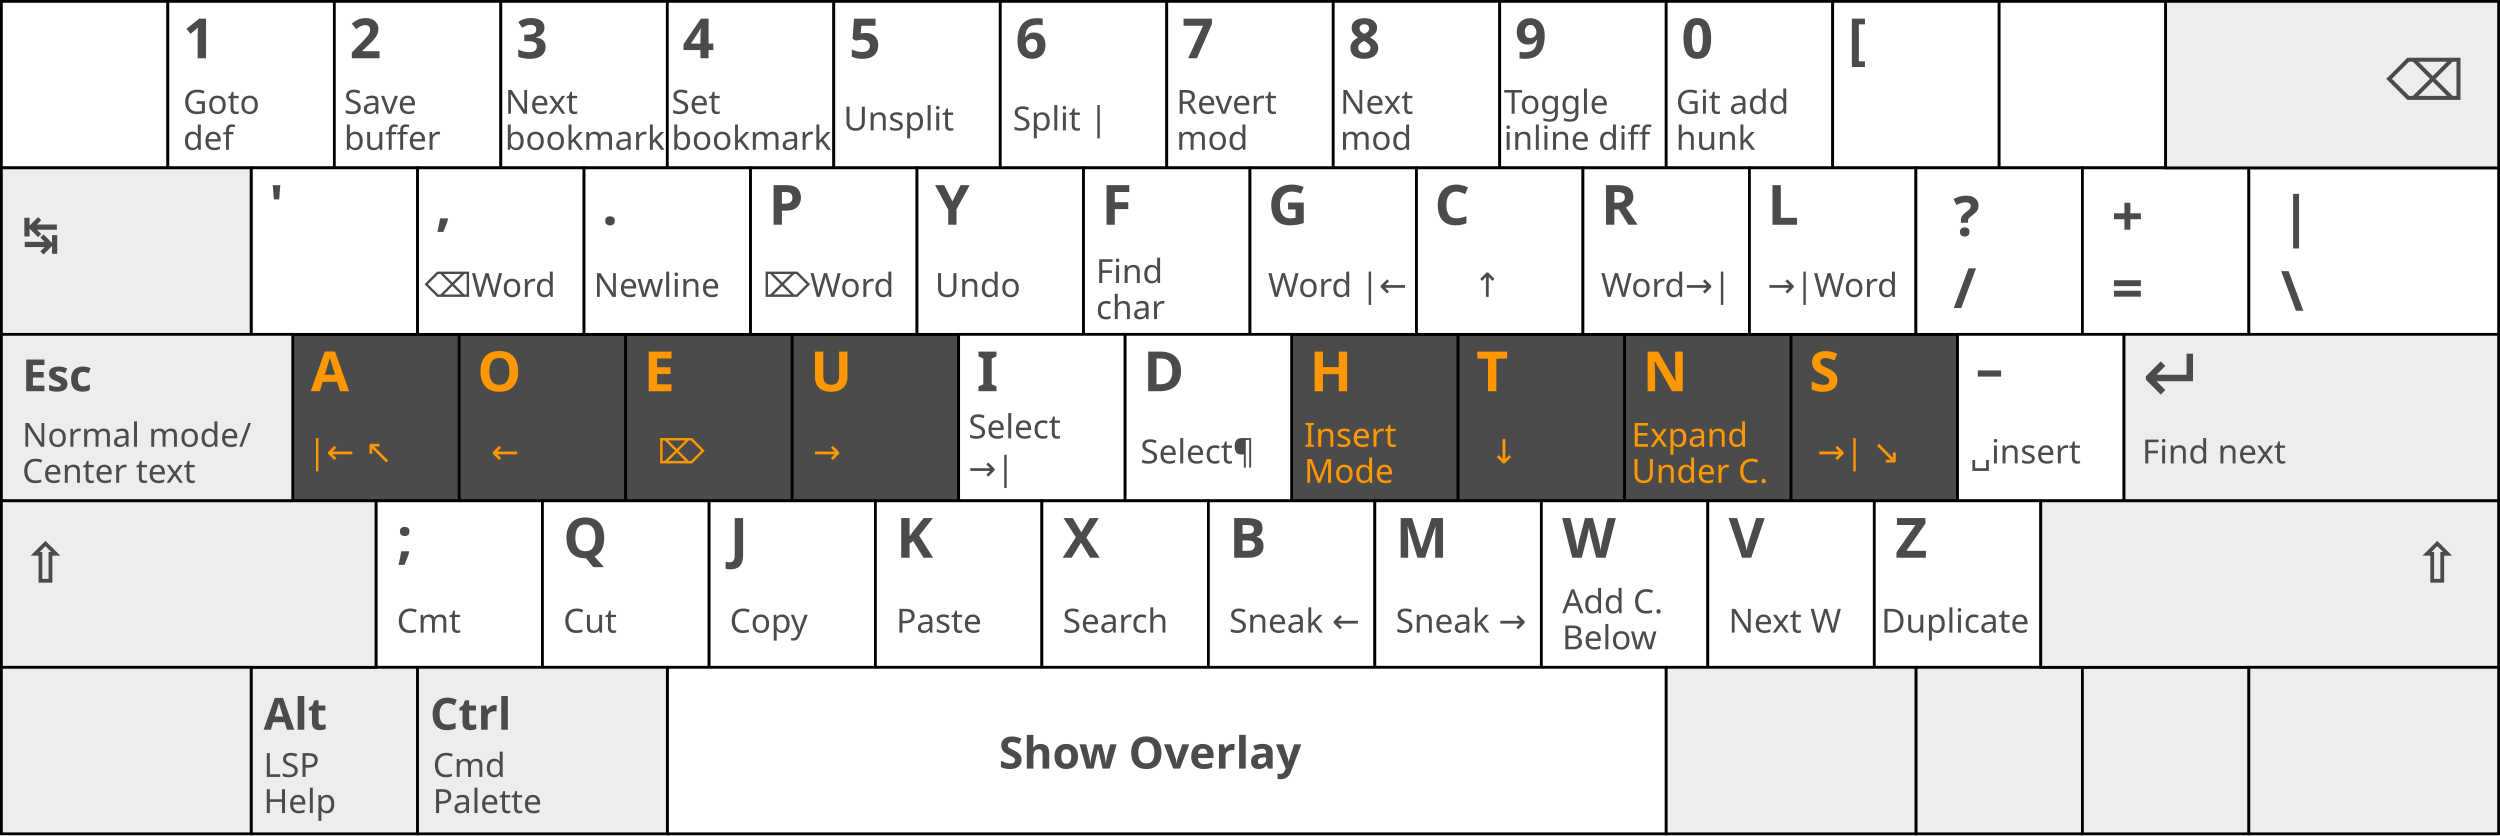
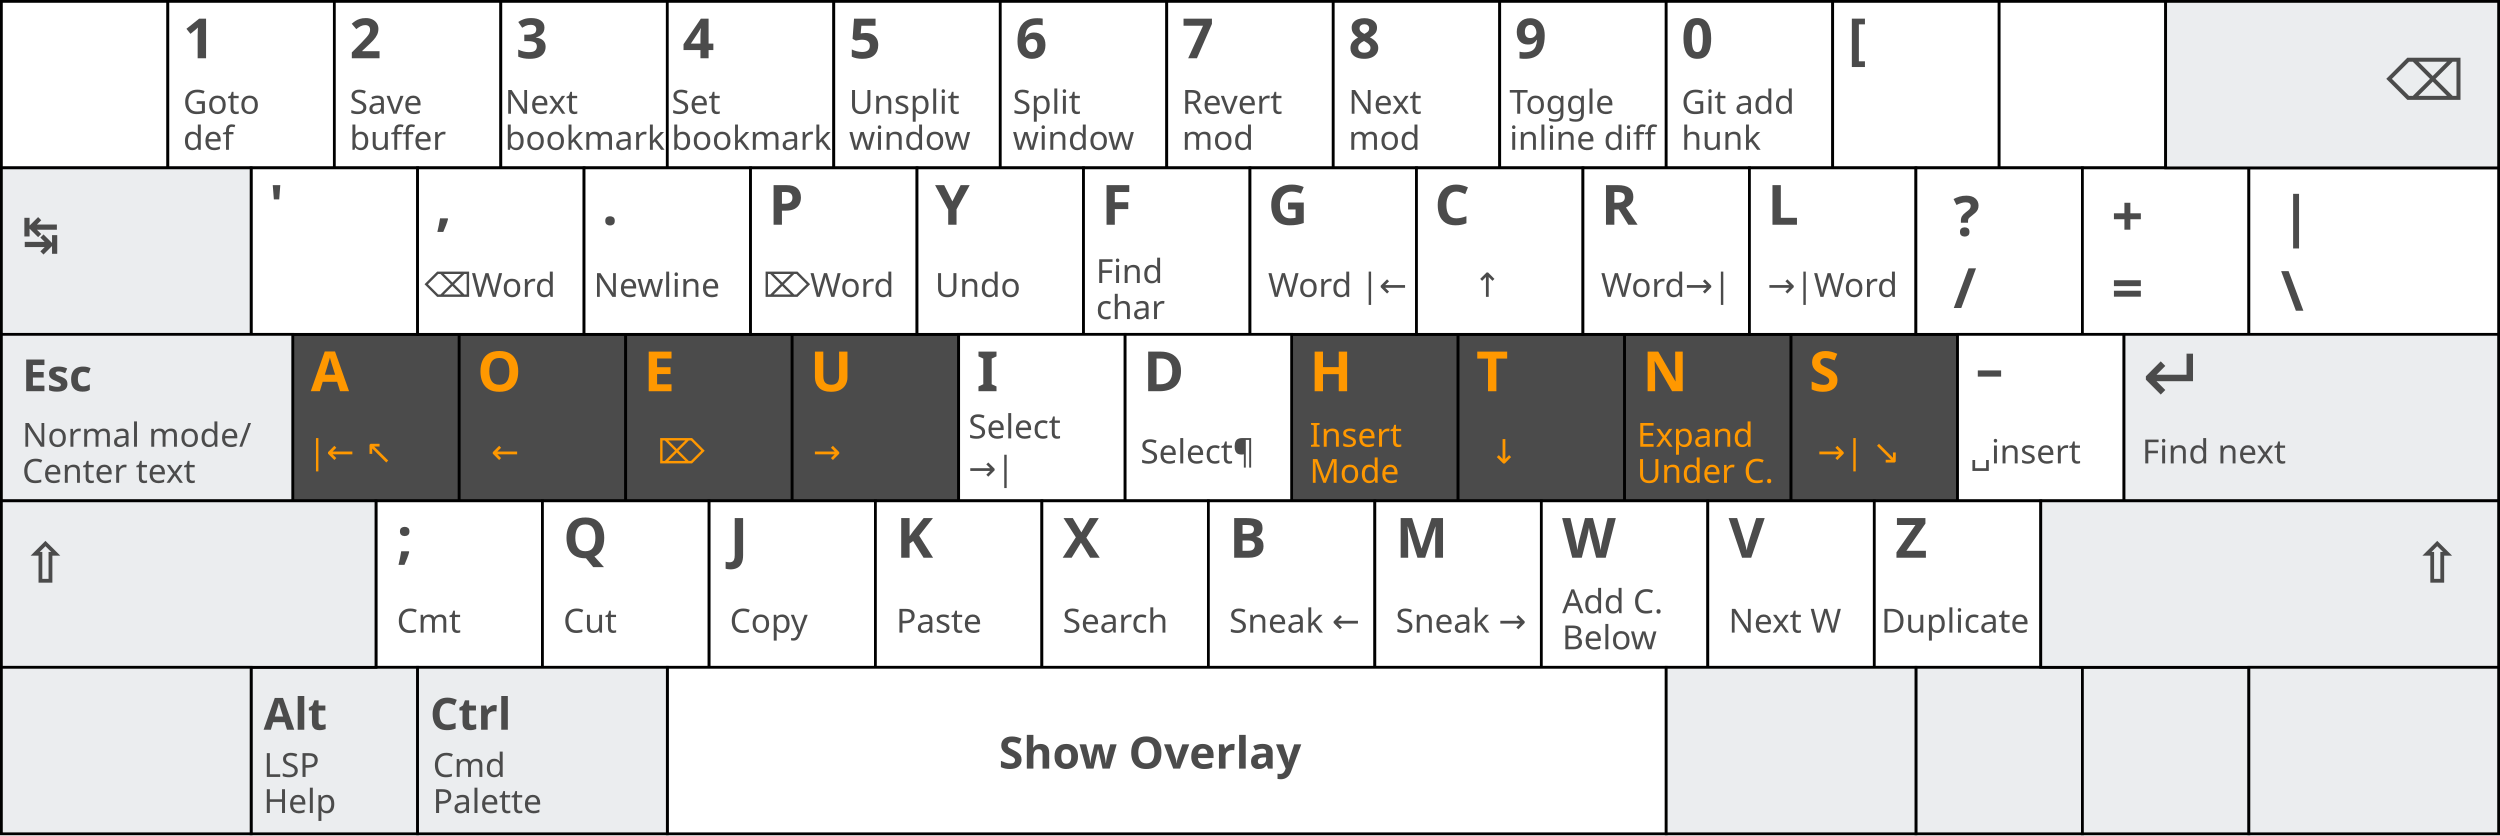
<svg xmlns="http://www.w3.org/2000/svg" height="301" width="901" version="1.0" style="font-family:sans-serif;font-weight:normal;font-size:12px;fill:#4B4B4B">
  <g style="stroke:#000000;stroke-width:1">
    <path d="m 105.5,120.5 60,0 0,60 -60,0 0,-60 z" />
    <path d="m 165.5,120.5 60,0 0,60 -60,0 0,-60 z" />
    <path d="m 225.5,120.5 60,0 0,60 -60,0 0,-60 z" />
    <path d="m 285.5,120.5 60,0 0,60 -60,0 0,-60 z" />
    <path d="m 465.5,120.5 60,0 0,60 -60,0 0,-60 z" />
    <path d="m 525.5,120.5 60,0 0,60 -60,0 0,-60 z" />
    <path d="m 585.5,120.5 60,0 0,60 -60,0 0,-60 z" />
    <path d="m 645.5,120.5 60,0 0,60 -60,0 0,-60 z" />
    <g style="fill:#ffffff">
      <path d="m 0.5,0.5 60,0 0,60 -60,0 0,-60 z" />
      <path d="m 60.5,0.5 60,0 0,60 -60,0 0,-60 z" />
      <path d="m 120.5,0.5 60,0 0,60 -60,0 0,-60 z" />
      <path d="m 180.5,0.5 60,0 0,60 -60,0 0,-60 z" />
      <path d="m 240.5,0.5 60,0 0,60 -60,0 0,-60 z" />
      <path d="m 300.5,0.5 60,0 0,60 -60,0 0,-60 z" />
      <path d="m 360.5,0.5 60,0 0,60 -60,0 0,-60 z" />
      <path d="m 420.5,0.5 60,0 0,60 -60,0 0,-60 z" />
      <path d="m 480.5,0.5 60,0 0,60 -60,0 0,-60 z" />
      <path d="m 540.5,0.5 60,0 0,60 -60,0 0,-60 z" />
      <path d="m 600.5,0.5 60,0 0,60 -60,0 0,-60 z" />
      <path d="m 660.5,0.5 60,0 0,60 -60,0 0,-60 z" />
      <path d="m 720.5,0.5 60,0 0,60 -60,0 0,-60 z" />
      <path d="m 90.5,60.5 60,0 0,60 -60,0 0,-60 z" />
      <path d="m 150.5,60.5 60,0 0,60 -60,0 0,-60 z" />
      <path d="m 210.5,60.5 60,0 0,60 -60,0 0,-60 z" />
      <path d="m 270.5,60.5 60,0 0,60 -60,0 0,-60 z" />
      <path d="m 330.5,60.5 60,0 0,60 -60,0 0,-60 z" />
      <path d="m 390.5,60.5 60,0 0,60 -60,0 0,-60 z" />
      <path d="m 450.5,60.5 60,0 0,60 -60,0 0,-60 z" />
      <path d="m 510.5,60.5 60,0 0,60 -60,0 0,-60 z" />
      <path d="m 570.5,60.5 60,0 0,60 -60,0 0,-60 z" />
      <path d="m 630.5,60.5 60,0 0,60 -60,0 0,-60 z" />
      <path d="m 690.5,60.5 60,0 0,60 -60,0 0,-60 z" />
      <path d="m 750.5,60.5 60,0 0,60 -60,0 0,-60 z" />
      <path d="m 810.5,60.5 90,0 0,60 -90,0 0,-60 z" />
      <path d="m 345.5,120.5 60,0 0,60 -60,0 0,-60 z" />
      <path d="m 405.5,120.5 60,0 0,60 -60,0 0,-60 z" />
      <path d="m 705.5,120.5 60,0 0,60 -60,0 0,-60 z" />
      <path d="m 135.5,180.5 60,0 0,60 -60,0 0,-60 z" />
      <path d="m 255.5,180.5 60,0 0,60 -60,0 0,-60 z" />
      <path d="m 195.5,180.5 60,0 0,60 -60,0 0,-60 z" />
      <path d="m 315.5,180.5 60,0 0,60 -60,0 0,-60 z" />
      <path d="m 375.5,180.5 60,0 0,60 -60,0 0,-60 z" />
      <path d="m 435.5,180.5 60,0 0,60 -60,0 0,-60 z" />
      <path d="m 495.5,180.5 60,0 0,60 -60,0 0,-60 z" />
      <path d="m 555.5,180.5 60,0 0,60 -60,0 0,-60 z" />
      <path d="m 615.5,180.5 60,0 0,60 -60,0 0,-60 z" />
      <path d="m 675.5,180.5 60,0 0,60 -60,0 0,-60 z" />
      <path d="m 240.5,240.5 360,0 0,60 -360,0 0,-60 z" />
    </g>
    <g style="fill:#EBEDEF">
      <path d="m 90.5,240.5 60,0 0,60 -60,0 0,-60 z" />
      <path d="m 690.5,240.5 60,0 0,60 -60,0 0,-60 z" />
      <path d="m 750.5,240.5 60,0 0,60 -60,0 0,-60 z" />
      <path d="m 780.5,0.5 120,0 0,60 -120,0 0,-60 z" />
      <path d="m 0.5,60.5 90,0 0,60 -90,0 0,-60 z" />
      <path d="m 0.5,120.5 105,0 0,60 -105,0 0,-60 z" />
      <path d="m 765.5,120.5 135,0 0,60 -135,0 0,-60 z" />
      <path d="m 0.5,180.5 135,0 0,60 -135,0 0,-60 z" />
      <path d="m 735.5,180.5 165,0 0,60 -165,0 0,-60 z" />
      <path d="m 0.5,240.5 90,0 0,60 -90,0 0,-60 z" />
      <path d="m 810.5,240.5 90,0 0,60 -90,0 0,-60 z" />
      <path d="m 150.5,240.5 90,0 0,60 -90,0 0,-60 z" />
      <path d="m 600.5,240.5 90,0 0,60 -90,0 0,-60 z" />
    </g>
  </g>
  <g style="fill:#FF9800">
    <text>
      <tspan x="111" y="167">|← ↖︎</tspan>
      <tspan x="177" y="167">←</tspan>
      <tspan x="537" y="167">↓</tspan>
-       <tspan x="588" y="161">Expand</tspan>
-       <tspan x="588" y="174">Under C.</tspan>
-       <tspan x="470" y="161">Insert</tspan>
-       <tspan x="470" y="174">Mode</tspan>
+       <tspan x="590" y="161">Expand</tspan>
+       <tspan x="590" y="174">Under C.</tspan>
+       <tspan x="472" y="161">Insert</tspan>
+       <tspan x="472" y="174">Mode</tspan>
      <tspan x="655" y="167">→| ↘︎</tspan>
      <tspan x="237" y="167">⌦</tspan>
      <tspan x="293" y="167">→</tspan>
    </text>
    <text style="font-weight:bold;font-size:20px">
      <tspan x="112" y="141">A</tspan>
      <tspan x="172" y="141">O</tspan>
      <tspan x="232" y="141">E</tspan>
      <tspan x="292" y="141">U</tspan>
      <tspan x="472" y="141">H</tspan>
      <tspan x="532" y="141">T</tspan>
      <tspan x="592" y="141">N</tspan>
      <tspan x="652" y="141">S</tspan>
    </text>
  </g>
  <text>
    <tspan x="143" y="228">Cmt</tspan>
    <tspan x="153" y="107">⌫Word</tspan>
    <tspan x="66" y="41">Goto</tspan>
    <tspan x="66" y="54">def</tspan>
-     <tspan x="124" y="41">Save</tspan>
-     <tspan x="124" y="54">buffer</tspan>
+     <tspan x="126" y="41">Save</tspan>
+     <tspan x="126" y="54">buffer</tspan>
    <tspan x="182" y="41">Next</tspan>
    <tspan x="182" y="54">bookmark</tspan>
    <tspan x="203" y="228">Cut</tspan>
    <tspan x="214" y="107">Newline</tspan>
    <tspan x="242" y="41">Set</tspan>
    <tspan x="242" y="54">bookmark</tspan>
    <tspan x="263" y="228">Copy</tspan>
    <tspan x="275" y="107">⌦Word</tspan>
-     <tspan x="304" y="47">Unsplit</tspan>
+     <tspan x="306" y="41">Unsplit</tspan>
+     <tspan x="306" y="54">window</tspan>
    <tspan x="323" y="228">Paste</tspan>
    <tspan x="337" y="107">Undo</tspan>
    <tspan x="349" y="158">Select</tspan>
    <tspan x="349" y="173">→|</tspan>
-     <tspan x="365" y="47">Split |</tspan>
+     <tspan x="365" y="41">Split</tspan>
+     <tspan x="365" y="54">window</tspan>
    <tspan x="383" y="228">Search</tspan>
    <tspan x="395" y="102">Find</tspan>
    <tspan x="395" y="115">char</tspan>
    <tspan x="411" y="167">Select¶</tspan>
-     <tspan x="424" y="41">Revert</tspan>
-     <tspan x="424" y="54">mod</tspan>
+     <tspan x="426" y="41">Revert</tspan>
+     <tspan x="426" y="54">mod</tspan>
    <tspan x="443" y="228">Sneak ←</tspan>
    <tspan x="457" y="107">Word |←</tspan>
-     <tspan x="483" y="41">Next</tspan>
-     <tspan x="483" y="54">mod</tspan>
+     <tspan x="486" y="41">Next</tspan>
+     <tspan x="486" y="54">mod</tspan>
    <tspan x="503" y="228">Sneak →</tspan>
    <tspan x="531" y="107">↑</tspan>
-     <tspan x="542" y="41">Toggle</tspan>
-     <tspan x="542" y="54">inline diff</tspan>
+     <tspan x="544" y="41">Toggle</tspan>
+     <tspan x="544" y="54">inline diff</tspan>
    <tspan x="563" y="221">Add C.</tspan>
    <tspan x="563" y="234">Below</tspan>
    <tspan x="577" y="107">Word→|</tspan>
    <tspan x="637" y="107">→|Word</tspan>
-     <tspan x="604" y="41">Git add</tspan>
-     <tspan x="604" y="54">hunk</tspan>
+     <tspan x="606" y="41">Git add</tspan>
+     <tspan x="606" y="54">hunk</tspan>
    <tspan x="623" y="228">Next W</tspan>
    <tspan x="710" y="167">␣insert</tspan>
    <tspan x="678" y="228">Duplicate</tspan>
    <tspan x="772" y="167">Find next</tspan>
    <tspan x="95" y="280">LSP</tspan>
    <tspan x="95" y="293">Help</tspan>
    <tspan x="156" y="280">Cmd</tspan>
    <tspan x="156" y="293">Palette</tspan>
    <tspan x="8" y="161">Normal mode/</tspan>
    <tspan x="8" y="174">Center text</tspan>
  </text>
  <text style="font-size:20px">
    <tspan x="860" y="36">⌫</tspan>
  </text>
  <text style="font-size:28px">
    <tspan x="772" y="145">↵</tspan>
  </text>
  <text style="font-weight:bold;font-size:16px">
    <tspan x="780" y="166" />
    <tspan x="8" y="141">Esc</tspan>
    <tspan x="8" y="90">↹</tspan>
    <tspan x="155" y="263">Ctrl</tspan>
    <tspan x="95" y="263">Alt</tspan>
    <tspan x="360" y="277">Show Overlay</tspan>
  </text>
  <text style="font-weight:bold;font-size:20px">
    <tspan x="8" y="210">⇧</tspan>
    <tspan x="66" y="21">1</tspan>
    <tspan x="97" y="81">'</tspan>
    <tspan x="126" y="21">2</tspan>
    <tspan x="143" y="201">;</tspan>
    <tspan x="157" y="81">,</tspan>
    <tspan x="186" y="21">3</tspan>
    <tspan x="203" y="201">Q</tspan>
    <tspan x="217" y="81">.</tspan>
    <tspan x="246" y="21">4</tspan>
    <tspan x="263" y="201">J</tspan>
    <tspan x="277" y="81">P</tspan>
    <tspan x="306" y="21">5</tspan>
    <tspan x="323" y="201">K</tspan>
    <tspan x="337" y="81">Y</tspan>
    <tspan x="352" y="141">I</tspan>
    <tspan x="366" y="21">6</tspan>
    <tspan x="383" y="201">X</tspan>
    <tspan x="397" y="81">F</tspan>
    <tspan x="412" y="141">D</tspan>
    <tspan x="426" y="21">7</tspan>
    <tspan x="443" y="201">B</tspan>
    <tspan x="457" y="81">G</tspan>
    <tspan x="486" y="21">8</tspan>
    <tspan x="503" y="201">M</tspan>
    <tspan x="517" y="81">C</tspan>
    <tspan x="546" y="21">9</tspan>
    <tspan x="563" y="201">W</tspan>
    <tspan x="577" y="81">R</tspan>
    <tspan x="606" y="21">0</tspan>
    <tspan x="623" y="201">V</tspan>
    <tspan x="637" y="81">L</tspan>
    <tspan x="666" y="21">[</tspan>
    <tspan x="683" y="201">Z</tspan>
    <tspan x="704" y="111">/</tspan>
    <tspan x="704" y="85">?</tspan>
    <tspan x="712" y="140">–</tspan>
    <tspan x="761" y="111">=</tspan>
    <tspan x="761" y="85">+</tspan>
    <tspan x="822" y="112">\</tspan>
    <tspan x="822" y="85">|</tspan>
    <tspan x="870" y="210">⇧</tspan>
  </text>
</svg>
